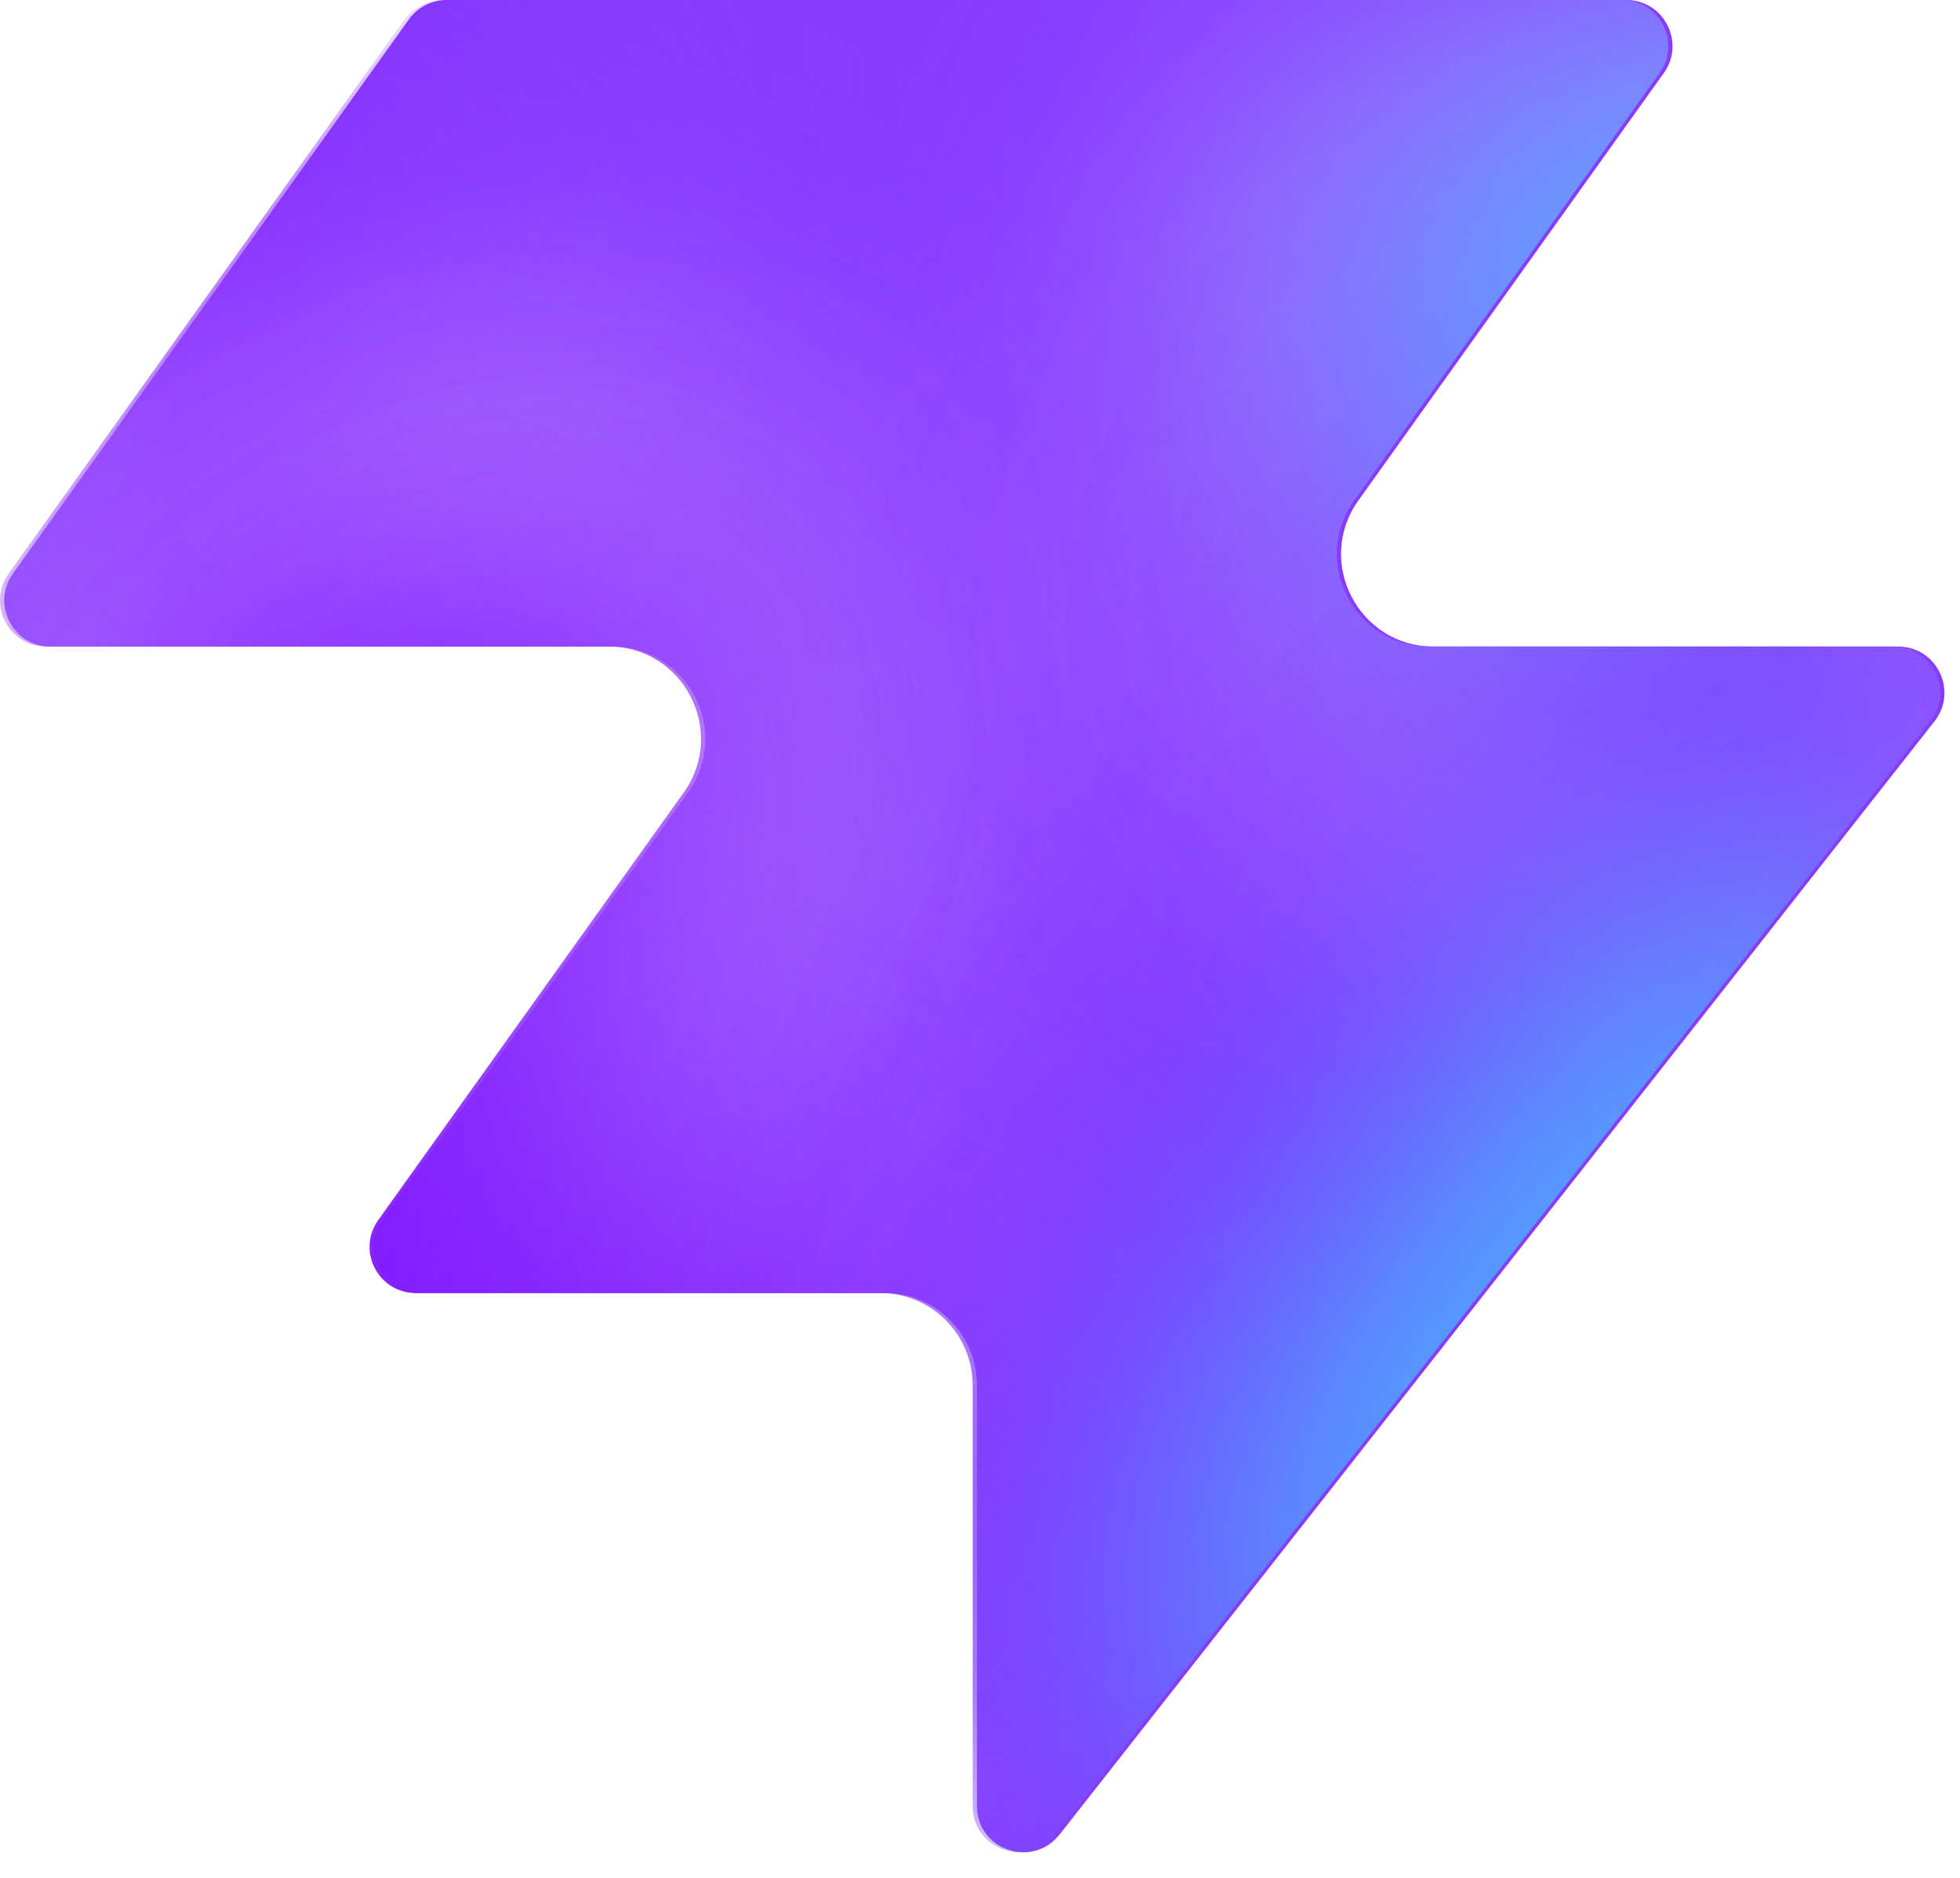
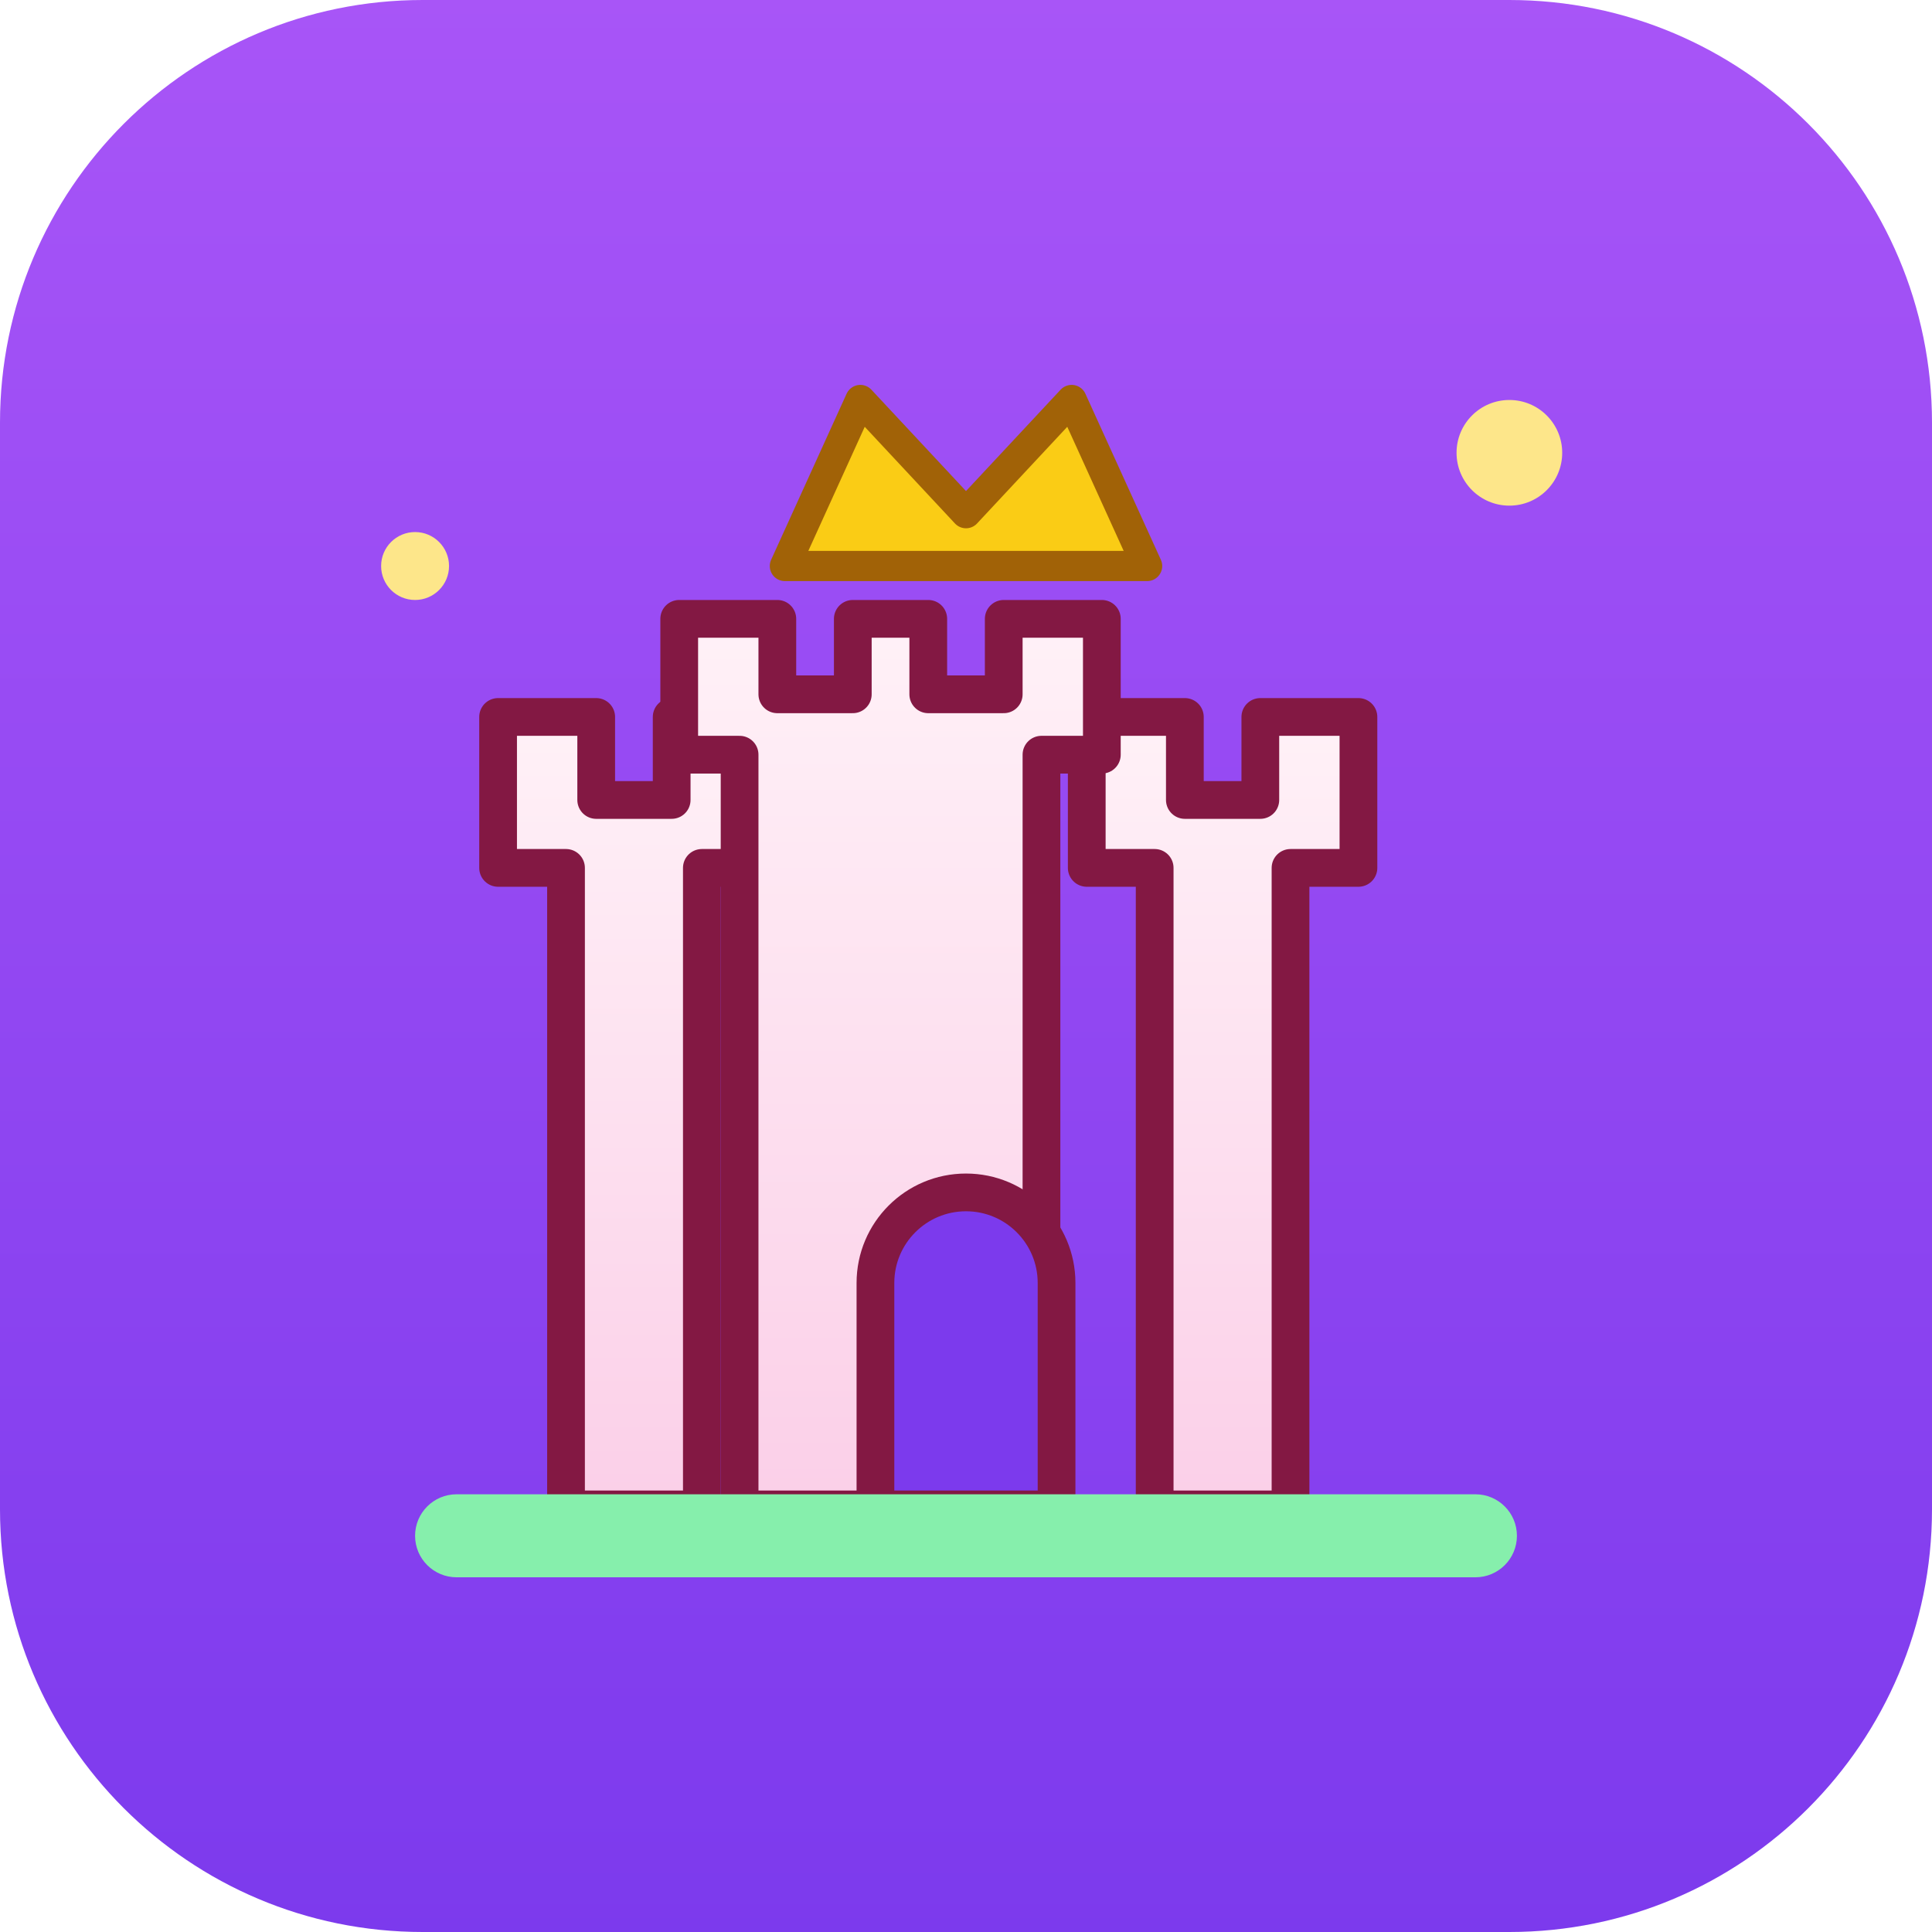
- <svg xmlns="http://www.w3.org/2000/svg" width="48" height="46" fill="none" viewBox="0 0 48 46">
-   <path fill="#863bff" d="M25.946 44.938c-.664.845-2.021.375-2.021-.698V33.937a2.26 2.26 0 0 0-2.262-2.262H10.287c-.92 0-1.456-1.04-.92-1.788l7.48-10.471c1.07-1.497 0-3.578-1.842-3.578H1.237c-.92 0-1.456-1.04-.92-1.788L10.013.474c.214-.297.556-.474.92-.474h28.894c.92 0 1.456 1.04.92 1.788l-7.48 10.471c-1.07 1.498 0 3.579 1.842 3.579h11.377c.943 0 1.473 1.088.89 1.83L25.947 44.94z" style="fill:#863bff;fill:color(display-p3 .525 .23 1);fill-opacity:1" />
-   <mask id="a" width="48" height="46" x="0" y="0" maskUnits="userSpaceOnUse" style="mask-type:alpha">
-     <path fill="#000" d="M25.842 44.938c-.664.844-2.021.375-2.021-.698V33.937a2.26 2.26 0 0 0-2.262-2.262H10.183c-.92 0-1.456-1.04-.92-1.788l7.48-10.471c1.07-1.498 0-3.579-1.842-3.579H1.133c-.92 0-1.456-1.04-.92-1.787L9.91.473c.214-.297.556-.474.92-.474h28.894c.92 0 1.456 1.04.92 1.788l-7.48 10.471c-1.07 1.498 0 3.578 1.842 3.578h11.377c.943 0 1.473 1.088.89 1.832L25.843 44.94z" style="fill:#000;fill-opacity:1" />
-   </mask>
-   <g mask="url(#a)">
-     <g filter="url(#b)">
-       <ellipse cx="5.508" cy="14.704" fill="#ede6ff" rx="5.508" ry="14.704" style="fill:#ede6ff;fill:color(display-p3 .927 .903 1);fill-opacity:1" transform="matrix(.00324 1 1 -.00324 -4.47 31.516)" />
-     </g>
-     <g filter="url(#c)">
-       <ellipse cx="10.399" cy="29.851" fill="#ede6ff" rx="10.399" ry="29.851" style="fill:#ede6ff;fill:color(display-p3 .927 .903 1);fill-opacity:1" transform="matrix(.00324 1 1 -.00324 -39.328 7.883)" />
-     </g>
-     <g filter="url(#d)">
-       <ellipse cx="5.508" cy="30.487" fill="#7e14ff" rx="5.508" ry="30.487" style="fill:#7e14ff;fill:color(display-p3 .492 .077 1);fill-opacity:1" transform="rotate(89.814 -25.913 -14.639)scale(1 -1)" />
-     </g>
-     <g filter="url(#e)">
-       <ellipse cx="5.508" cy="30.599" fill="#7e14ff" rx="5.508" ry="30.599" style="fill:#7e14ff;fill:color(display-p3 .492 .077 1);fill-opacity:1" transform="rotate(89.814 -32.644 -3.334)scale(1 -1)" />
-     </g>
-     <g filter="url(#f)">
-       <ellipse cx="5.508" cy="30.599" fill="#7e14ff" rx="5.508" ry="30.599" style="fill:#7e14ff;fill:color(display-p3 .492 .077 1);fill-opacity:1" transform="matrix(.00324 1 1 -.00324 -34.34 30.47)" />
-     </g>
-     <g filter="url(#g)">
-       <ellipse cx="14.072" cy="22.078" fill="#ede6ff" rx="14.072" ry="22.078" style="fill:#ede6ff;fill:color(display-p3 .927 .903 1);fill-opacity:1" transform="rotate(93.35 24.506 48.493)scale(-1 1)" />
-     </g>
-     <g filter="url(#h)">
-       <ellipse cx="3.47" cy="21.501" fill="#7e14ff" rx="3.47" ry="21.501" style="fill:#7e14ff;fill:color(display-p3 .492 .077 1);fill-opacity:1" transform="rotate(89.009 28.708 47.59)scale(-1 1)" />
-     </g>
-     <g filter="url(#i)">
-       <ellipse cx="3.47" cy="21.501" fill="#7e14ff" rx="3.47" ry="21.501" style="fill:#7e14ff;fill:color(display-p3 .492 .077 1);fill-opacity:1" transform="rotate(89.009 28.708 47.59)scale(-1 1)" />
-     </g>
-     <g filter="url(#j)">
-       <ellipse cx=".387" cy="8.972" fill="#7e14ff" rx="4.407" ry="29.108" style="fill:#7e14ff;fill:color(display-p3 .492 .077 1);fill-opacity:1" transform="rotate(39.51 .387 8.972)" />
-     </g>
-     <g filter="url(#k)">
-       <ellipse cx="47.523" cy="-6.092" fill="#7e14ff" rx="4.407" ry="29.108" style="fill:#7e14ff;fill:color(display-p3 .492 .077 1);fill-opacity:1" transform="rotate(37.892 47.523 -6.092)" />
-     </g>
-     <g filter="url(#l)">
-       <ellipse cx="41.412" cy="6.333" fill="#47bfff" rx="5.971" ry="9.665" style="fill:#47bfff;fill:color(display-p3 .28 .748 1);fill-opacity:1" transform="rotate(37.892 41.412 6.333)" />
-     </g>
-     <g filter="url(#m)">
-       <ellipse cx="-1.879" cy="38.332" fill="#7e14ff" rx="4.407" ry="29.108" style="fill:#7e14ff;fill:color(display-p3 .492 .077 1);fill-opacity:1" transform="rotate(37.892 -1.88 38.332)" />
-     </g>
-     <g filter="url(#n)">
-       <ellipse cx="-1.879" cy="38.332" fill="#7e14ff" rx="4.407" ry="29.108" style="fill:#7e14ff;fill:color(display-p3 .492 .077 1);fill-opacity:1" transform="rotate(37.892 -1.88 38.332)" />
-     </g>
-     <g filter="url(#o)">
-       <ellipse cx="35.651" cy="29.907" fill="#7e14ff" rx="4.407" ry="29.108" style="fill:#7e14ff;fill:color(display-p3 .492 .077 1);fill-opacity:1" transform="rotate(37.892 35.651 29.907)" />
-     </g>
-     <g filter="url(#p)">
-       <ellipse cx="38.418" cy="32.4" fill="#47bfff" rx="5.971" ry="15.297" style="fill:#47bfff;fill:color(display-p3 .28 .748 1);fill-opacity:1" transform="rotate(37.892 38.418 32.4)" />
-     </g>
+ <svg xmlns="http://www.w3.org/2000/svg" viewBox="0 0 512 512" width="512" height="512">
+   <defs>
+     <linearGradient id="bg" x1="0" y1="0" x2="0" y2="1">
+       <stop offset="0" stop-color="#a855f7" />
+       <stop offset="1" stop-color="#7c3aed" />
+     </linearGradient>
+     <linearGradient id="wall" x1="0" y1="0" x2="0" y2="1">
+       <stop offset="0" stop-color="#fff1f7" />
+       <stop offset="1" stop-color="#fbcfe8" />
+     </linearGradient>
+   </defs>
+   <rect width="512" height="512" rx="112" fill="url(#bg)" />
+   <circle cx="400" cy="120" r="14" fill="#fde68a" />
+   <circle cx="110" cy="150" r="9" fill="#fde68a" />
+   <g stroke="#831843" stroke-width="10" stroke-linejoin="round">
+     <path d="M150 400V230h-18v-40h26v22h20v-22h26v40h-18v170z" fill="url(#wall)" />
+     <path d="M306 400V230h-18v-40h26v22h20v-22h26v40h-18v170z" fill="url(#wall)" />
+     <path d="M196 400V200h-16v-36h26v20h20v-20h20v20h20v-20h26v36h-16v200z" fill="url(#wall)" />
+     <path d="M232 400v-60a24 24 0 0 1 48 0v60z" fill="#7c3aed" />
  </g>
-   <defs>
-     <filter id="b" width="60.045" height="41.654" x="-19.77" y="16.149" color-interpolation-filters="sRGB" filterUnits="userSpaceOnUse">
-       <feFlood flood-opacity="0" result="BackgroundImageFix" />
-       <feBlend in="SourceGraphic" in2="BackgroundImageFix" result="shape" />
-       <feGaussianBlur result="effect1_foregroundBlur_2002_17158" stdDeviation="7.659" />
-     </filter>
-     <filter id="c" width="90.34" height="51.437" x="-54.613" y="-7.533" color-interpolation-filters="sRGB" filterUnits="userSpaceOnUse">
-       <feFlood flood-opacity="0" result="BackgroundImageFix" />
-       <feBlend in="SourceGraphic" in2="BackgroundImageFix" result="shape" />
-       <feGaussianBlur result="effect1_foregroundBlur_2002_17158" stdDeviation="7.659" />
-     </filter>
-     <filter id="d" width="79.355" height="29.4" x="-49.64" y="2.03" color-interpolation-filters="sRGB" filterUnits="userSpaceOnUse">
-       <feFlood flood-opacity="0" result="BackgroundImageFix" />
-       <feBlend in="SourceGraphic" in2="BackgroundImageFix" result="shape" />
-       <feGaussianBlur result="effect1_foregroundBlur_2002_17158" stdDeviation="4.596" />
-     </filter>
-     <filter id="e" width="79.579" height="29.4" x="-45.045" y="20.029" color-interpolation-filters="sRGB" filterUnits="userSpaceOnUse">
-       <feFlood flood-opacity="0" result="BackgroundImageFix" />
-       <feBlend in="SourceGraphic" in2="BackgroundImageFix" result="shape" />
-       <feGaussianBlur result="effect1_foregroundBlur_2002_17158" stdDeviation="4.596" />
-     </filter>
-     <filter id="f" width="79.579" height="29.4" x="-43.513" y="21.178" color-interpolation-filters="sRGB" filterUnits="userSpaceOnUse">
-       <feFlood flood-opacity="0" result="BackgroundImageFix" />
-       <feBlend in="SourceGraphic" in2="BackgroundImageFix" result="shape" />
-       <feGaussianBlur result="effect1_foregroundBlur_2002_17158" stdDeviation="4.596" />
-     </filter>
-     <filter id="g" width="74.749" height="58.852" x="15.756" y="-17.901" color-interpolation-filters="sRGB" filterUnits="userSpaceOnUse">
-       <feFlood flood-opacity="0" result="BackgroundImageFix" />
-       <feBlend in="SourceGraphic" in2="BackgroundImageFix" result="shape" />
-       <feGaussianBlur result="effect1_foregroundBlur_2002_17158" stdDeviation="7.659" />
-     </filter>
-     <filter id="h" width="61.377" height="25.362" x="23.548" y="2.284" color-interpolation-filters="sRGB" filterUnits="userSpaceOnUse">
-       <feFlood flood-opacity="0" result="BackgroundImageFix" />
-       <feBlend in="SourceGraphic" in2="BackgroundImageFix" result="shape" />
-       <feGaussianBlur result="effect1_foregroundBlur_2002_17158" stdDeviation="4.596" />
-     </filter>
-     <filter id="i" width="61.377" height="25.362" x="23.548" y="2.284" color-interpolation-filters="sRGB" filterUnits="userSpaceOnUse">
-       <feFlood flood-opacity="0" result="BackgroundImageFix" />
-       <feBlend in="SourceGraphic" in2="BackgroundImageFix" result="shape" />
-       <feGaussianBlur result="effect1_foregroundBlur_2002_17158" stdDeviation="4.596" />
-     </filter>
-     <filter id="j" width="56.045" height="63.649" x="-27.636" y="-22.853" color-interpolation-filters="sRGB" filterUnits="userSpaceOnUse">
-       <feFlood flood-opacity="0" result="BackgroundImageFix" />
-       <feBlend in="SourceGraphic" in2="BackgroundImageFix" result="shape" />
-       <feGaussianBlur result="effect1_foregroundBlur_2002_17158" stdDeviation="4.596" />
-     </filter>
-     <filter id="k" width="54.814" height="64.646" x="20.116" y="-38.415" color-interpolation-filters="sRGB" filterUnits="userSpaceOnUse">
-       <feFlood flood-opacity="0" result="BackgroundImageFix" />
-       <feBlend in="SourceGraphic" in2="BackgroundImageFix" result="shape" />
-       <feGaussianBlur result="effect1_foregroundBlur_2002_17158" stdDeviation="4.596" />
-     </filter>
-     <filter id="l" width="33.541" height="35.313" x="24.641" y="-11.323" color-interpolation-filters="sRGB" filterUnits="userSpaceOnUse">
-       <feFlood flood-opacity="0" result="BackgroundImageFix" />
-       <feBlend in="SourceGraphic" in2="BackgroundImageFix" result="shape" />
-       <feGaussianBlur result="effect1_foregroundBlur_2002_17158" stdDeviation="4.596" />
-     </filter>
-     <filter id="m" width="54.814" height="64.646" x="-29.286" y="6.009" color-interpolation-filters="sRGB" filterUnits="userSpaceOnUse">
-       <feFlood flood-opacity="0" result="BackgroundImageFix" />
-       <feBlend in="SourceGraphic" in2="BackgroundImageFix" result="shape" />
-       <feGaussianBlur result="effect1_foregroundBlur_2002_17158" stdDeviation="4.596" />
-     </filter>
-     <filter id="n" width="54.814" height="64.646" x="-29.286" y="6.009" color-interpolation-filters="sRGB" filterUnits="userSpaceOnUse">
-       <feFlood flood-opacity="0" result="BackgroundImageFix" />
-       <feBlend in="SourceGraphic" in2="BackgroundImageFix" result="shape" />
-       <feGaussianBlur result="effect1_foregroundBlur_2002_17158" stdDeviation="4.596" />
-     </filter>
-     <filter id="o" width="54.814" height="64.646" x="8.244" y="-2.416" color-interpolation-filters="sRGB" filterUnits="userSpaceOnUse">
-       <feFlood flood-opacity="0" result="BackgroundImageFix" />
-       <feBlend in="SourceGraphic" in2="BackgroundImageFix" result="shape" />
-       <feGaussianBlur result="effect1_foregroundBlur_2002_17158" stdDeviation="4.596" />
-     </filter>
-     <filter id="p" width="39.409" height="43.623" x="18.713" y="10.588" color-interpolation-filters="sRGB" filterUnits="userSpaceOnUse">
-       <feFlood flood-opacity="0" result="BackgroundImageFix" />
-       <feBlend in="SourceGraphic" in2="BackgroundImageFix" result="shape" />
-       <feGaussianBlur result="effect1_foregroundBlur_2002_17158" stdDeviation="4.596" />
-     </filter>
-   </defs>
+   <path d="M208 150l20-44 28 30 28-30 20 44z" fill="#facc15" stroke="#a16207" stroke-width="8" stroke-linejoin="round" />
+   <rect x="110" y="396" width="292" height="22" rx="11" fill="#86efac" />
</svg>
